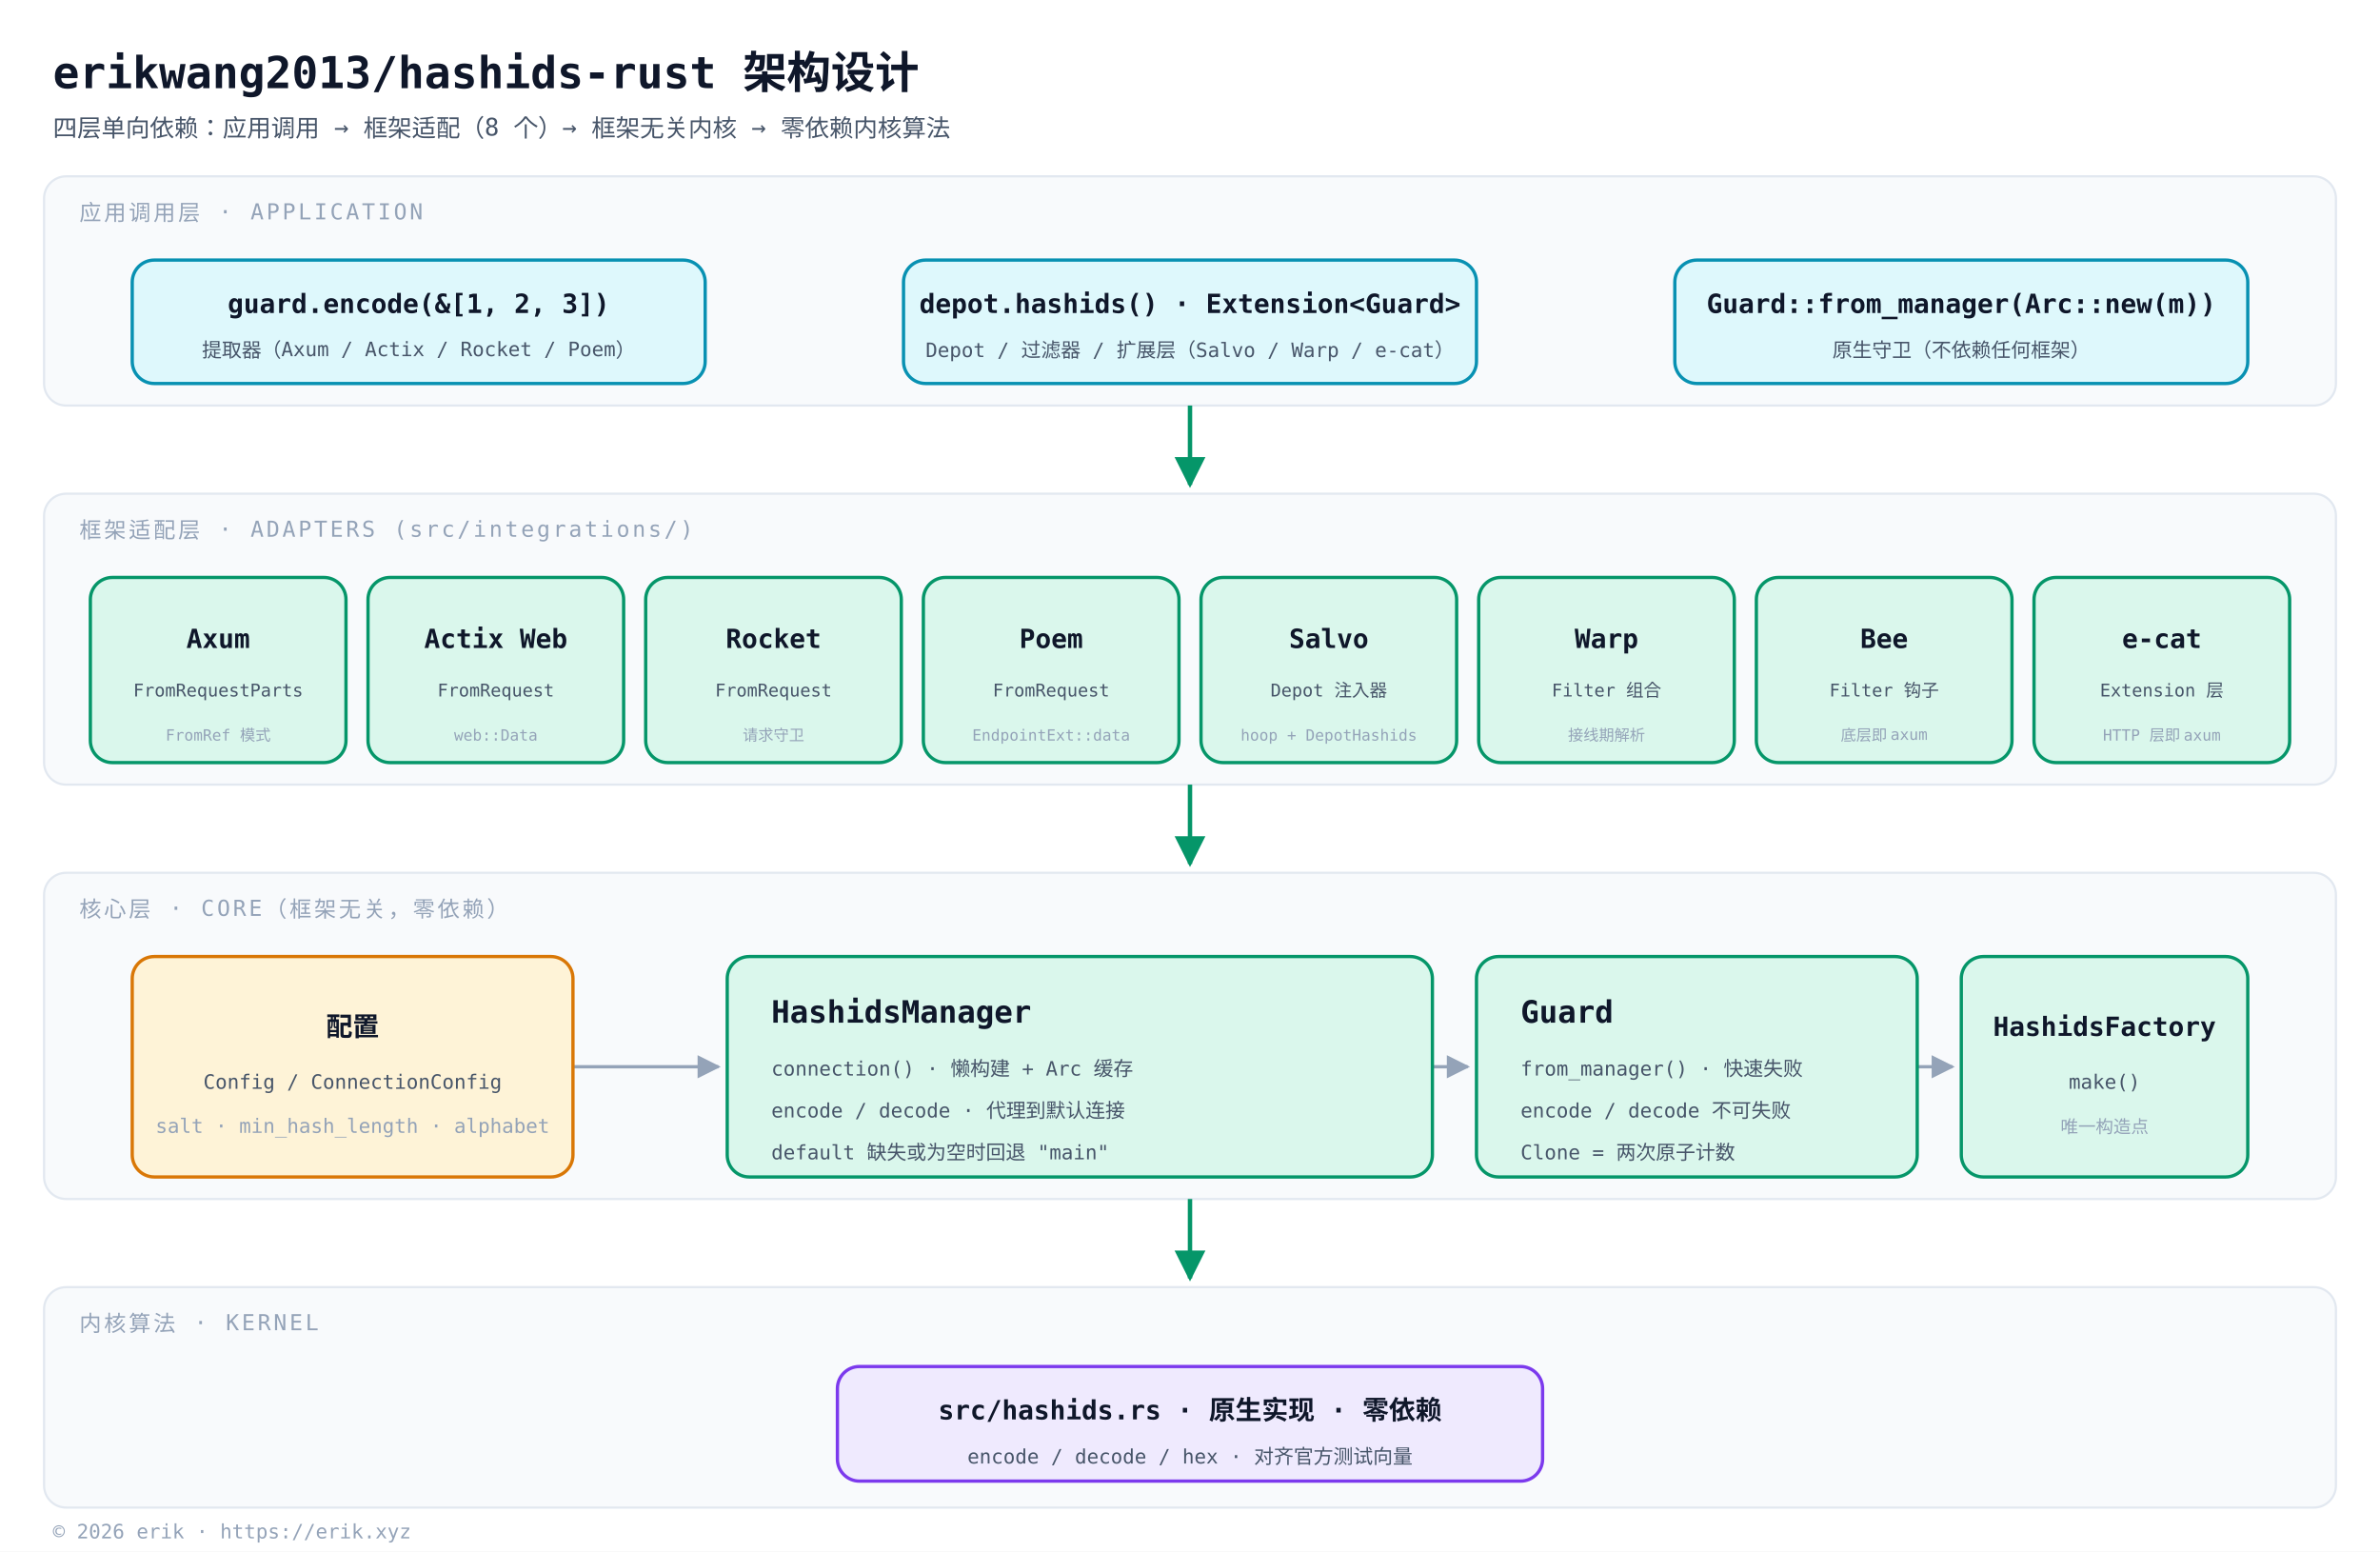
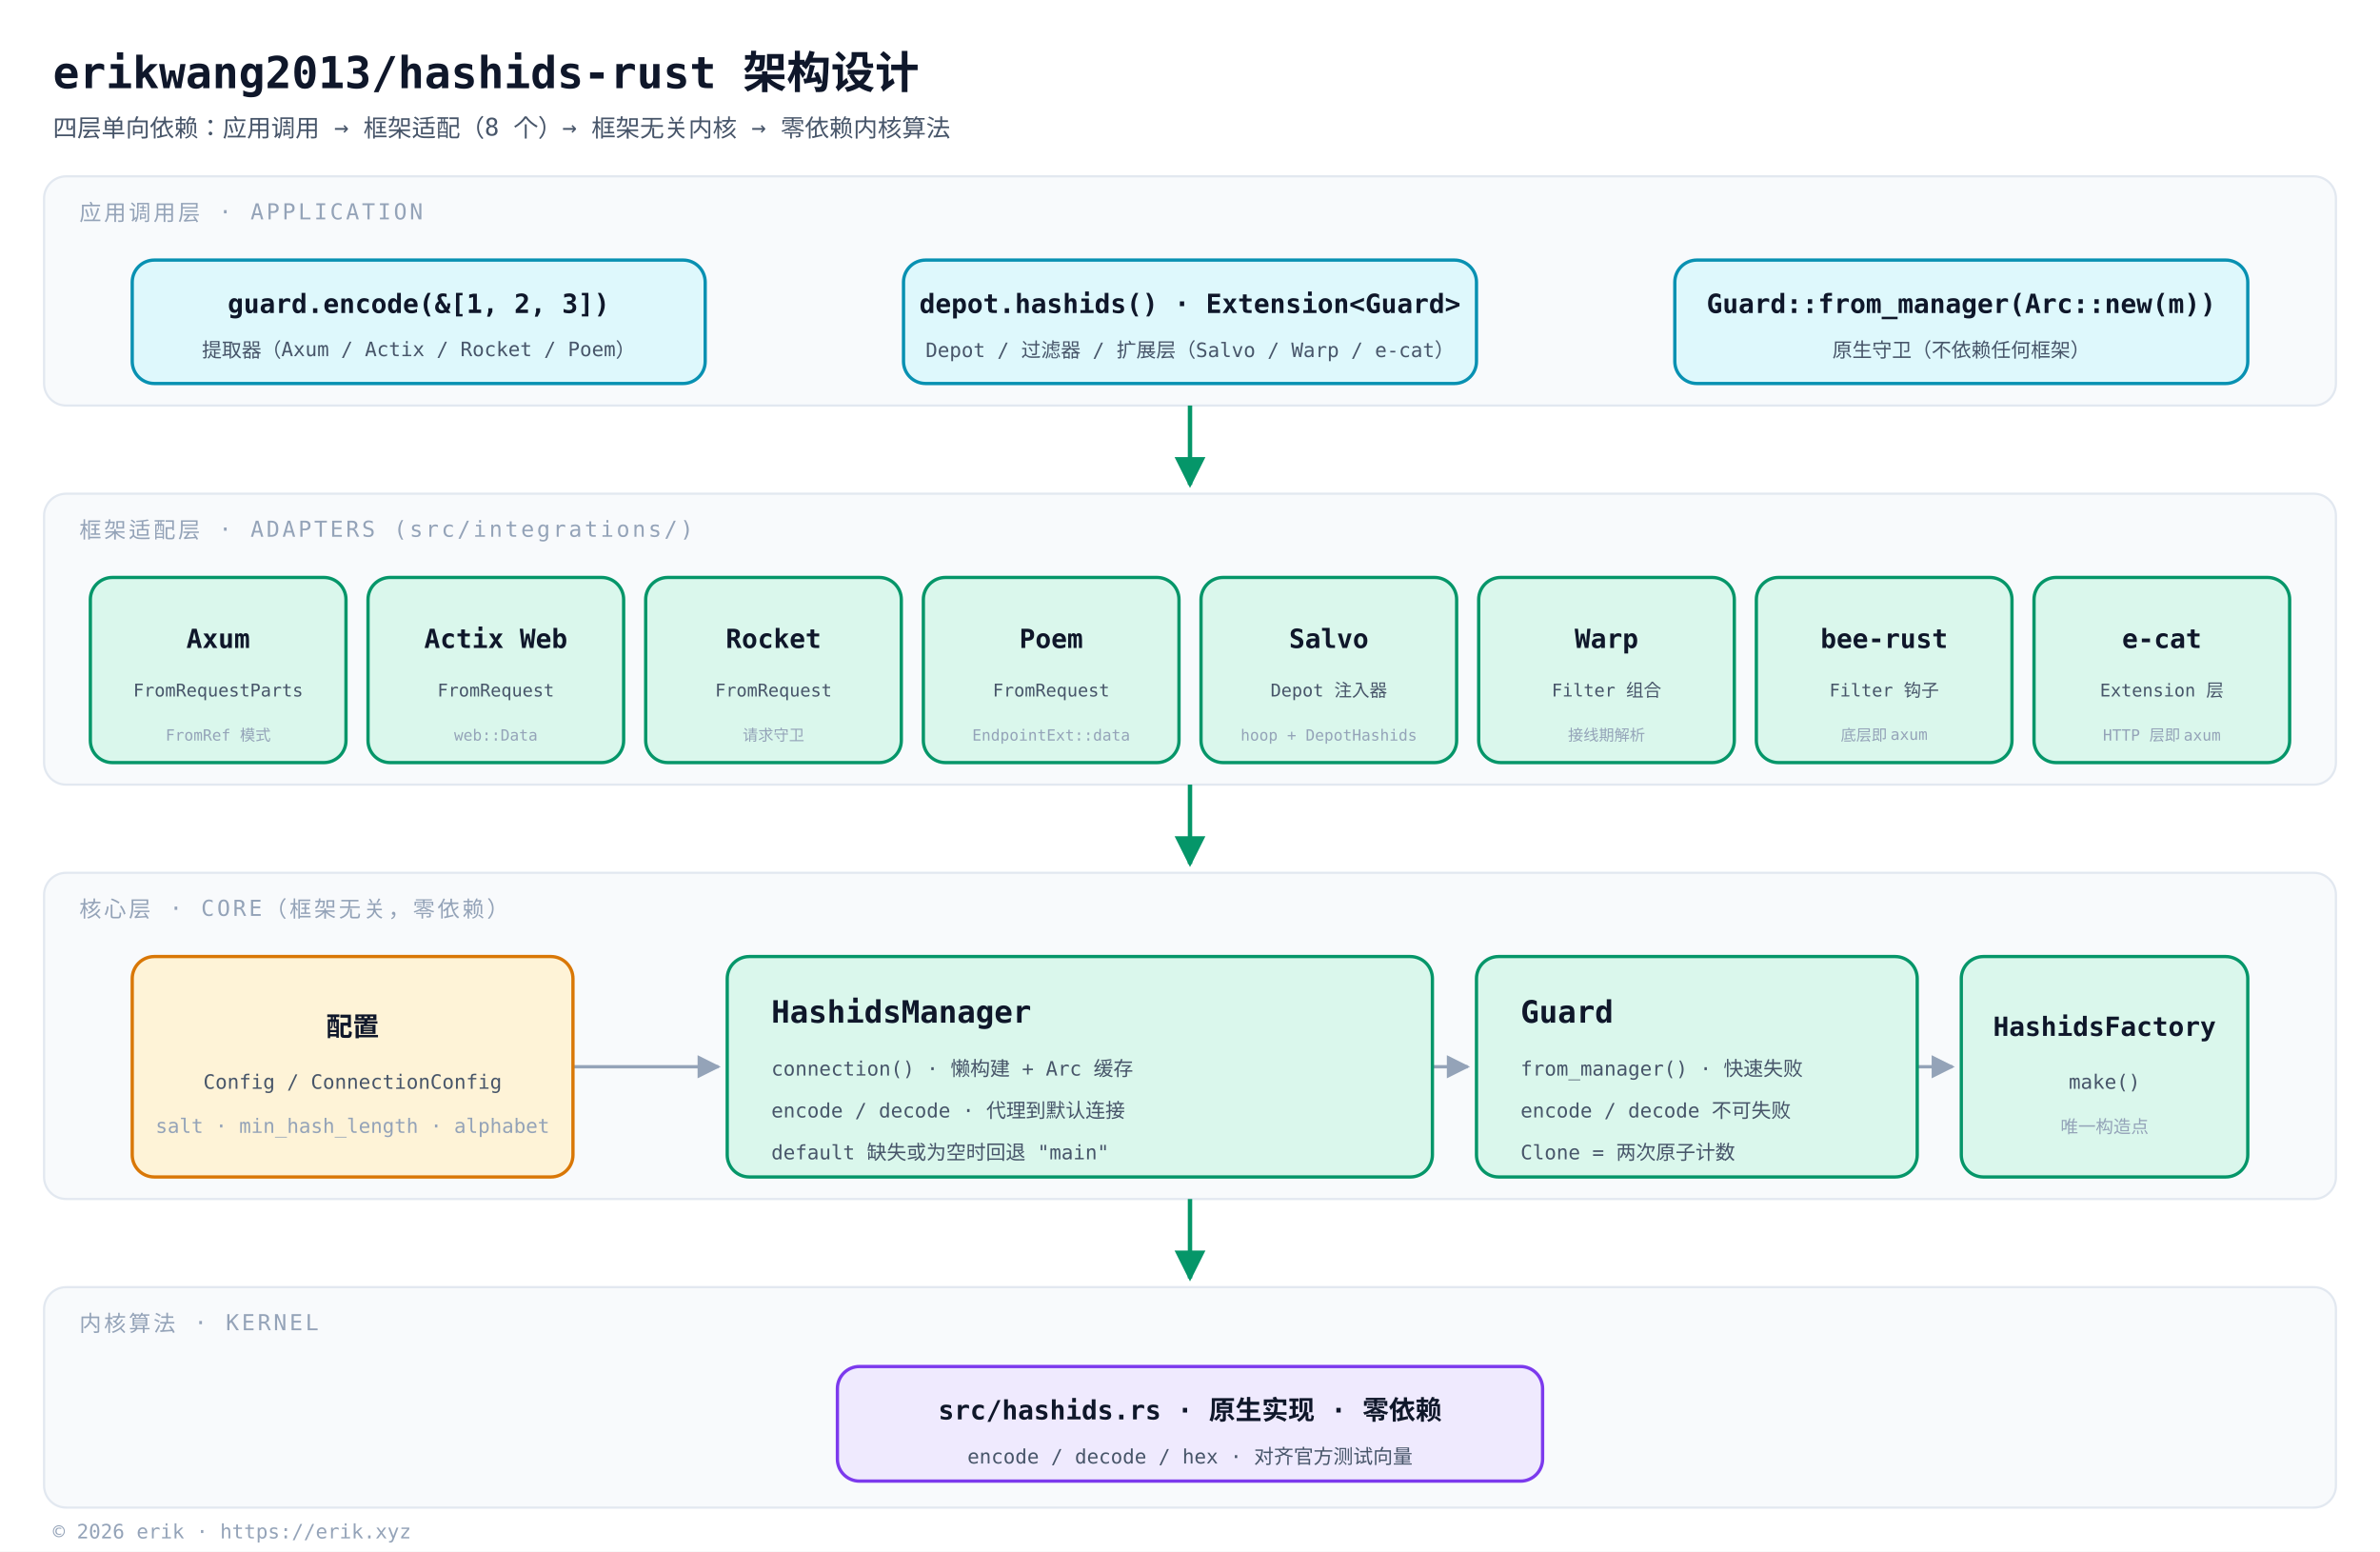
<svg xmlns="http://www.w3.org/2000/svg" viewBox="0 0 1080 704" role="img" aria-labelledby="archTitle archDesc">
  <defs>
    <style>
      text { font-family: ui-monospace, SFMono-Regular, Menlo, Consolas, "DejaVu Sans Mono", "PingFang SC", "Microsoft YaHei", monospace; }
      .bg          { fill: #ffffff; }
      .lane        { fill: #f8fafc; stroke: #e2e8f0; stroke-width: 1; }
      .lane-title  { fill: #94a3b8; font-size: 10px; letter-spacing: 1.2px; }
      .c-mask      { fill: #ffffff; }
      .c-frontend  { fill: rgba(34,211,238,.15);  stroke: #0891b2; stroke-width: 1.5; }
      .c-backend   { fill: rgba(52,211,153,.18);  stroke: #059669; stroke-width: 1.5; }
      .c-cloud     { fill: rgba(251,191,36,.18);  stroke: #d97706; stroke-width: 1.5; }
      .c-database  { fill: rgba(167,139,250,.18); stroke: #7c3aed; stroke-width: 1.5; }
      .t-primary   { fill: #0f172a; font-weight: 600; }
      .t-muted     { fill: #475569; }
      .t-dim       { fill: #94a3b8; }
      .a-default   { stroke: #94a3b8; fill: none; }
      .a-emphasis  { stroke: #059669; fill: none; }
      .a-head-default  { fill: #94a3b8; }
      .a-head-emphasis { fill: #059669; }

      @media (prefers-color-scheme: dark) {
        .bg          { fill: #0b1220; }
        .lane        { fill: #0f172a; stroke: #1e293b; }
        .lane-title  { fill: #64748b; }
        .c-mask      { fill: #0f172a; }
        .c-frontend  { fill: rgba(8,51,68,.40);   stroke: #22d3ee; }
        .c-backend   { fill: rgba(6,78,59,.40);   stroke: #34d399; }
        .c-cloud     { fill: rgba(120,53,15,.35); stroke: #fbbf24; }
        .c-database  { fill: rgba(76,29,149,.40); stroke: #a78bfa; }
        .t-primary   { fill: #f8fafc; }
        .t-muted     { fill: #94a3b8; }
        .t-dim       { fill: #64748b; }
        .a-default   { stroke: #64748b; }
        .a-emphasis  { stroke: #34d399; }
        .a-head-default  { fill: #64748b; }
        .a-head-emphasis { fill: #34d399; }
      }
    </style>
    <marker id="ah" viewBox="0 0 10 10" refX="9" refY="5" markerWidth="7" markerHeight="7" orient="auto">
      <path d="M0 0 L10 5 L0 10 z" class="a-head-default" />
    </marker>
    <marker id="ah-e" viewBox="0 0 10 10" refX="9" refY="5" markerWidth="7" markerHeight="7" orient="auto">
      <path d="M0 0 L10 5 L0 10 z" class="a-head-emphasis" />
    </marker>
  </defs>
  <rect class="bg" x="0" y="0" width="1080" height="704" />
  <text x="24" y="40" class="t-primary" font-size="20">erikwang2013/hashids-rust 架构设计</text>
  <text x="24" y="62" class="t-muted" font-size="11">四层单向依赖：应用调用 → 框架适配（8 个）→ 框架无关内核 → 零依赖内核算法</text>
  <rect class="lane" x="20" y="80" width="1040" height="104" rx="10" />
  <rect class="lane" x="20" y="224" width="1040" height="132" rx="10" />
  <rect class="lane" x="20" y="396" width="1040" height="148" rx="10" />
  <rect class="lane" x="20" y="584" width="1040" height="100" rx="10" />
  <text class="lane-title" x="36" y="100">应用调用层 · APPLICATION</text>
  <text class="lane-title" x="36" y="244">框架适配层 · ADAPTERS (src/integrations/)</text>
  <text class="lane-title" x="36" y="416">核心层 · CORE（框架无关，零依赖）</text>
  <text class="lane-title" x="36" y="604">内核算法 · KERNEL</text>
  <line class="a-emphasis" x1="540" y1="184" x2="540" y2="220" stroke-width="2" marker-end="url(#ah-e)" />
  <line class="a-emphasis" x1="540" y1="356" x2="540" y2="392" stroke-width="2" marker-end="url(#ah-e)" />
  <line class="a-emphasis" x1="540" y1="544" x2="540" y2="580" stroke-width="2" marker-end="url(#ah-e)" />
  <line class="a-default" x1="260" y1="484" x2="326" y2="484" stroke-width="1.5" marker-end="url(#ah)" />
  <line class="a-default" x1="650" y1="484" x2="666" y2="484" stroke-width="1.5" marker-end="url(#ah)" />
  <line class="a-default" x1="870" y1="484" x2="886" y2="484" stroke-width="1.5" marker-end="url(#ah)" />
  <text class="t-dim" x="636" y="476" font-size="9" text-anchor="middle">make()</text>
  <rect class="c-mask" x="60" y="118" width="260" height="56" rx="10" />
  <rect class="c-frontend" x="60" y="118" width="260" height="56" rx="10" />
  <text class="t-primary" x="190" y="142" font-size="12" text-anchor="middle">guard.encode(&amp;[1, 2, 3])</text>
  <text class="t-muted" x="190" y="162" font-size="9" text-anchor="middle">提取器（Axum / Actix / Rocket / Poem）</text>
  <rect class="c-mask" x="410" y="118" width="260" height="56" rx="10" />
  <rect class="c-frontend" x="410" y="118" width="260" height="56" rx="10" />
  <text class="t-primary" x="540" y="142" font-size="12" text-anchor="middle">depot.hashids() · Extension&lt;Guard&gt;</text>
  <text class="t-muted" x="540" y="162" font-size="9" text-anchor="middle">Depot / 过滤器 / 扩展层（Salvo / Warp / e-cat）</text>
  <rect class="c-mask" x="760" y="118" width="260" height="56" rx="10" />
  <rect class="c-frontend" x="760" y="118" width="260" height="56" rx="10" />
  <text class="t-primary" x="890" y="142" font-size="12" text-anchor="middle">Guard::from_manager(Arc::new(m))</text>
  <text class="t-muted" x="890" y="162" font-size="9" text-anchor="middle">原生守卫（不依赖任何框架）</text>
  <rect class="c-mask" x="41" y="262" width="116" height="84" rx="10" />
  <rect class="c-backend" x="41" y="262" width="116" height="84" rx="10" />
  <text class="t-primary" x="99" y="294" font-size="12" text-anchor="middle">Axum</text>
  <text class="t-muted" x="99" y="316" font-size="8" text-anchor="middle">FromRequestParts</text>
  <text class="t-dim" x="99" y="336" font-size="7" text-anchor="middle">FromRef 模式</text>
  <rect class="c-mask" x="167" y="262" width="116" height="84" rx="10" />
  <rect class="c-backend" x="167" y="262" width="116" height="84" rx="10" />
  <text class="t-primary" x="225" y="294" font-size="12" text-anchor="middle">Actix Web</text>
  <text class="t-muted" x="225" y="316" font-size="8" text-anchor="middle">FromRequest</text>
  <text class="t-dim" x="225" y="336" font-size="7" text-anchor="middle">web::Data</text>
  <rect class="c-mask" x="293" y="262" width="116" height="84" rx="10" />
  <rect class="c-backend" x="293" y="262" width="116" height="84" rx="10" />
  <text class="t-primary" x="351" y="294" font-size="12" text-anchor="middle">Rocket</text>
  <text class="t-muted" x="351" y="316" font-size="8" text-anchor="middle">FromRequest</text>
  <text class="t-dim" x="351" y="336" font-size="7" text-anchor="middle">请求守卫</text>
  <rect class="c-mask" x="419" y="262" width="116" height="84" rx="10" />
  <rect class="c-backend" x="419" y="262" width="116" height="84" rx="10" />
  <text class="t-primary" x="477" y="294" font-size="12" text-anchor="middle">Poem</text>
  <text class="t-muted" x="477" y="316" font-size="8" text-anchor="middle">FromRequest</text>
  <text class="t-dim" x="477" y="336" font-size="7" text-anchor="middle">EndpointExt::data</text>
  <rect class="c-mask" x="545" y="262" width="116" height="84" rx="10" />
  <rect class="c-backend" x="545" y="262" width="116" height="84" rx="10" />
  <text class="t-primary" x="603" y="294" font-size="12" text-anchor="middle">Salvo</text>
  <text class="t-muted" x="603" y="316" font-size="8" text-anchor="middle">Depot 注入器</text>
  <text class="t-dim" x="603" y="336" font-size="7" text-anchor="middle">hoop + DepotHashids</text>
  <rect class="c-mask" x="671" y="262" width="116" height="84" rx="10" />
  <rect class="c-backend" x="671" y="262" width="116" height="84" rx="10" />
  <text class="t-primary" x="729" y="294" font-size="12" text-anchor="middle">Warp</text>
  <text class="t-muted" x="729" y="316" font-size="8" text-anchor="middle">Filter 组合</text>
  <text class="t-dim" x="729" y="336" font-size="7" text-anchor="middle">接线期解析</text>
  <rect class="c-mask" x="797" y="262" width="116" height="84" rx="10" />
  <rect class="c-backend" x="797" y="262" width="116" height="84" rx="10" />
-   <text class="t-primary" x="855" y="294" font-size="12" text-anchor="middle">Bee</text>
+   <text class="t-primary" x="855" y="294" font-size="12" text-anchor="middle">bee-rust</text>
  <text class="t-muted" x="855" y="316" font-size="8" text-anchor="middle">Filter 钩子</text>
  <text class="t-dim" x="855" y="336" font-size="7" text-anchor="middle">底层即 axum</text>
  <rect class="c-mask" x="923" y="262" width="116" height="84" rx="10" />
  <rect class="c-backend" x="923" y="262" width="116" height="84" rx="10" />
  <text class="t-primary" x="981" y="294" font-size="12" text-anchor="middle">e-cat</text>
  <text class="t-muted" x="981" y="316" font-size="8" text-anchor="middle">Extension 层</text>
  <text class="t-dim" x="981" y="336" font-size="7" text-anchor="middle">HTTP 层即 axum</text>
  <rect class="c-mask" x="60" y="434" width="200" height="100" rx="10" />
  <rect class="c-cloud" x="60" y="434" width="200" height="100" rx="10" />
  <text class="t-primary" x="160" y="470" font-size="12" text-anchor="middle">配置</text>
  <text class="t-muted" x="160" y="494" font-size="9" text-anchor="middle">Config / ConnectionConfig</text>
  <text class="t-dim" x="160" y="514" font-size="9" text-anchor="middle">salt · min_hash_length · alphabet</text>
  <rect class="c-mask" x="330" y="434" width="320" height="100" rx="10" />
  <rect class="c-backend" x="330" y="434" width="320" height="100" rx="10" />
  <text class="t-primary" x="350" y="464" font-size="14">HashidsManager</text>
  <text class="t-muted" x="350" y="488" font-size="9">connection() · 懒构建 + Arc 缓存</text>
  <text class="t-muted" x="350" y="507" font-size="9">encode / decode · 代理到默认连接</text>
  <text class="t-muted" x="350" y="526" font-size="9">default 缺失或为空时回退 "main"</text>
  <rect class="c-mask" x="670" y="434" width="200" height="100" rx="10" />
  <rect class="c-backend" x="670" y="434" width="200" height="100" rx="10" />
  <text class="t-primary" x="690" y="464" font-size="14">Guard</text>
  <text class="t-muted" x="690" y="488" font-size="9">from_manager() · 快速失败</text>
  <text class="t-muted" x="690" y="507" font-size="9">encode / decode 不可失败</text>
  <text class="t-muted" x="690" y="526" font-size="9">Clone = 两次原子计数</text>
  <rect class="c-mask" x="890" y="434" width="130" height="100" rx="10" />
  <rect class="c-backend" x="890" y="434" width="130" height="100" rx="10" />
  <text class="t-primary" x="955" y="470" font-size="12" text-anchor="middle">HashidsFactory</text>
  <text class="t-muted" x="955" y="494" font-size="9" text-anchor="middle">make()</text>
  <text class="t-dim" x="955" y="514" font-size="8" text-anchor="middle">唯一构造点</text>
  <rect class="c-mask" x="380" y="620" width="320" height="52" rx="10" />
  <rect class="c-database" x="380" y="620" width="320" height="52" rx="10" />
  <text class="t-primary" x="540" y="644" font-size="12" text-anchor="middle">src/hashids.rs · 原生实现 · 零依赖</text>
  <text class="t-muted" x="540" y="664" font-size="9" text-anchor="middle">encode / decode / hex · 对齐官方测试向量</text>
  <text class="t-dim" x="24" y="698" font-size="9">© 2026 erik · https://erik.xyz</text>
</svg>
